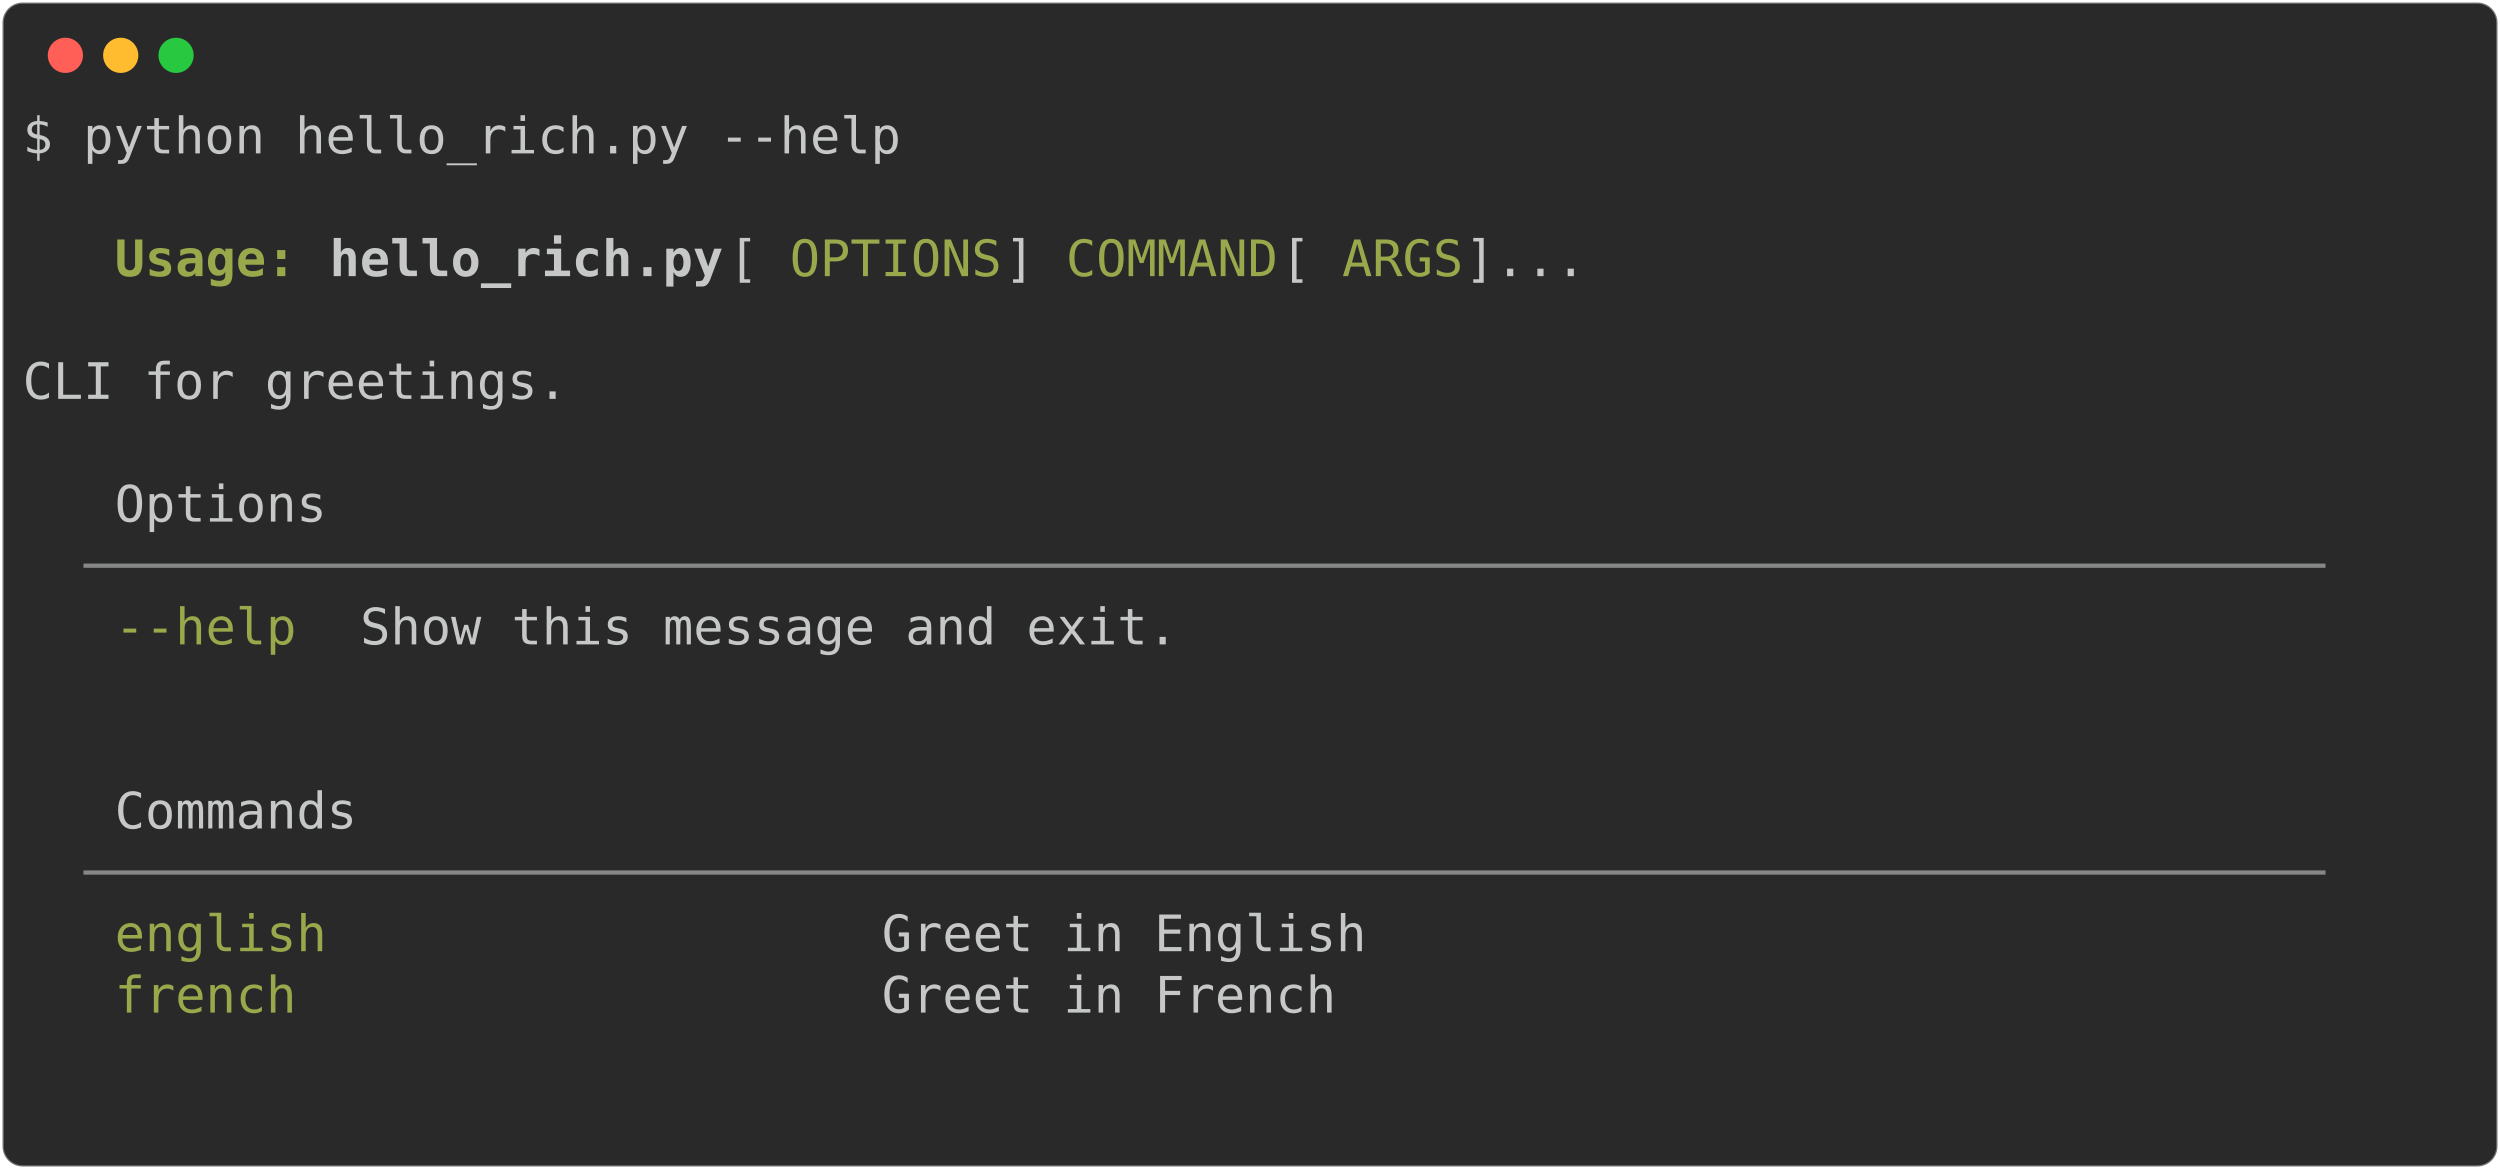
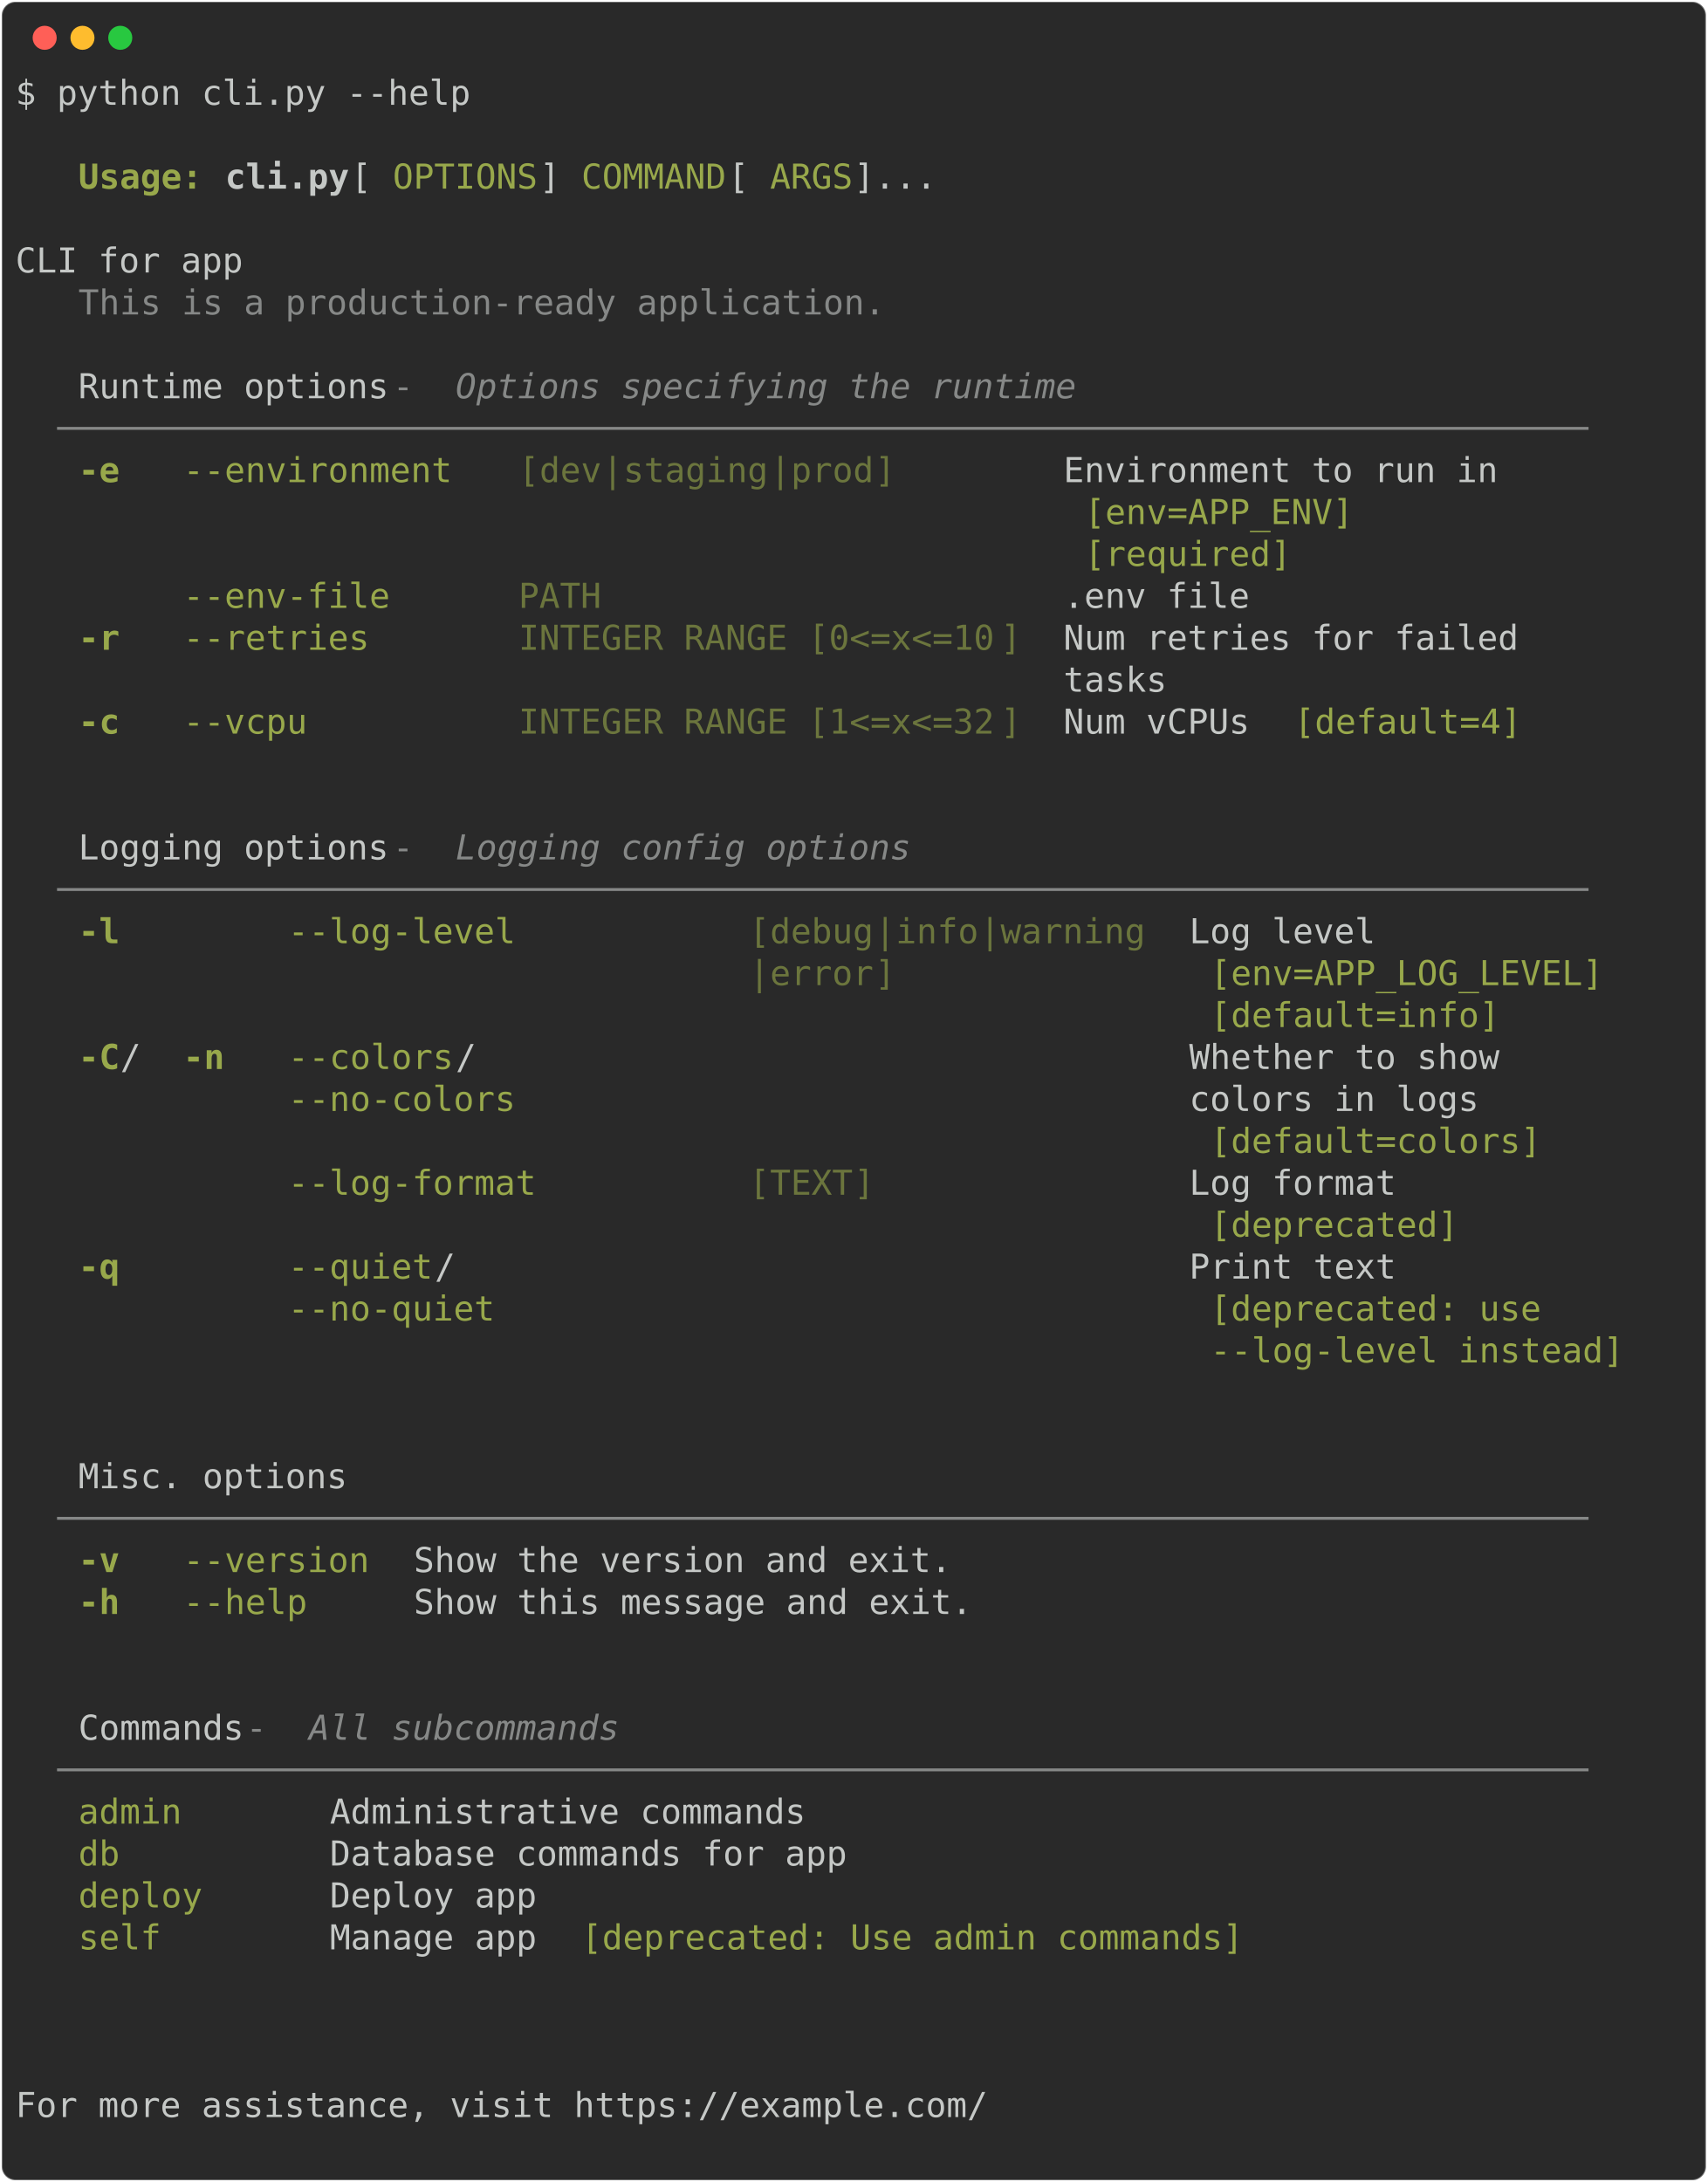
- <svg xmlns="http://www.w3.org/2000/svg" class="rich-terminal" viewBox="0 0 994 464.8">
+ <svg xmlns="http://www.w3.org/2000/svg" class="rich-terminal" viewBox="0 0 994 1270.0">
  <style>

    @font-face {
        font-family: "Fira Code";
        src: local("FiraCode-Regular"),
                url("https://cdnjs.cloudflare.com/ajax/libs/firacode/6.2.0/woff2/FiraCode-Regular.woff2") format("woff2"),
                url("https://cdnjs.cloudflare.com/ajax/libs/firacode/6.2.0/woff/FiraCode-Regular.woff") format("woff");
        font-style: normal;
        font-weight: 400;
    }
    @font-face {
        font-family: "Fira Code";
        src: local("FiraCode-Bold"),
                url("https://cdnjs.cloudflare.com/ajax/libs/firacode/6.2.0/woff2/FiraCode-Bold.woff2") format("woff2"),
                url("https://cdnjs.cloudflare.com/ajax/libs/firacode/6.2.0/woff/FiraCode-Bold.woff") format("woff");
        font-style: bold;
        font-weight: 700;
    }

-     .terminal-2832932548-matrix {
+     .terminal-2187523683-matrix {
        font-family: Fira Code, monospace;
        font-size: 20px;
        line-height: 24.4px;
        font-variant-east-asian: full-width;
    }

-     .terminal-2832932548-title {
+     .terminal-2187523683-title {
        font-size: 18px;
        font-weight: bold;
        font-family: arial;
    }

-     .terminal-2832932548-r1 { fill: #c5c8c6 }
- .terminal-2832932548-r2 { fill: #98a84b;font-weight: bold }
- .terminal-2832932548-r3 { fill: #c5c8c6;font-weight: bold }
- .terminal-2832932548-r4 { fill: #98a84b }
- .terminal-2832932548-r5 { fill: #868887 }
+     .terminal-2187523683-r1 { fill: #c5c8c6 }
+ .terminal-2187523683-r2 { fill: #98a84b;font-weight: bold }
+ .terminal-2187523683-r3 { fill: #c5c8c6;font-weight: bold }
+ .terminal-2187523683-r4 { fill: #98a84b }
+ .terminal-2187523683-r5 { fill: #868887 }
+ .terminal-2187523683-r6 { fill: #868887;font-style: italic; }
+ .terminal-2187523683-r7 { fill: #6b753d }
    </style>
  <defs>
-     <clipPath id="terminal-2832932548-clip-terminal">
-       <rect x="0" y="0" width="975.0" height="413.8" />
-     </clipPath>
-     <clipPath id="terminal-2832932548-line-0">
+     <clipPath id="terminal-2187523683-clip-terminal">
+       <rect x="0" y="0" width="975.0" height="1219.0" />
+     </clipPath>
+     <clipPath id="terminal-2187523683-line-0">
      <rect x="0" y="1.5" width="976" height="24.65" />
    </clipPath>
-     <clipPath id="terminal-2832932548-line-1">
+     <clipPath id="terminal-2187523683-line-1">
      <rect x="0" y="25.9" width="976" height="24.65" />
    </clipPath>
-     <clipPath id="terminal-2832932548-line-2">
+     <clipPath id="terminal-2187523683-line-2">
      <rect x="0" y="50.3" width="976" height="24.65" />
    </clipPath>
-     <clipPath id="terminal-2832932548-line-3">
+     <clipPath id="terminal-2187523683-line-3">
      <rect x="0" y="74.7" width="976" height="24.65" />
    </clipPath>
-     <clipPath id="terminal-2832932548-line-4">
+     <clipPath id="terminal-2187523683-line-4">
      <rect x="0" y="99.1" width="976" height="24.65" />
    </clipPath>
-     <clipPath id="terminal-2832932548-line-5">
+     <clipPath id="terminal-2187523683-line-5">
      <rect x="0" y="123.5" width="976" height="24.65" />
    </clipPath>
-     <clipPath id="terminal-2832932548-line-6">
+     <clipPath id="terminal-2187523683-line-6">
      <rect x="0" y="147.9" width="976" height="24.65" />
    </clipPath>
-     <clipPath id="terminal-2832932548-line-7">
+     <clipPath id="terminal-2187523683-line-7">
      <rect x="0" y="172.3" width="976" height="24.65" />
    </clipPath>
-     <clipPath id="terminal-2832932548-line-8">
+     <clipPath id="terminal-2187523683-line-8">
      <rect x="0" y="196.7" width="976" height="24.65" />
    </clipPath>
-     <clipPath id="terminal-2832932548-line-9">
+     <clipPath id="terminal-2187523683-line-9">
      <rect x="0" y="221.1" width="976" height="24.65" />
    </clipPath>
-     <clipPath id="terminal-2832932548-line-10">
+     <clipPath id="terminal-2187523683-line-10">
      <rect x="0" y="245.5" width="976" height="24.65" />
    </clipPath>
-     <clipPath id="terminal-2832932548-line-11">
+     <clipPath id="terminal-2187523683-line-11">
      <rect x="0" y="269.9" width="976" height="24.65" />
    </clipPath>
-     <clipPath id="terminal-2832932548-line-12">
+     <clipPath id="terminal-2187523683-line-12">
      <rect x="0" y="294.3" width="976" height="24.65" />
    </clipPath>
-     <clipPath id="terminal-2832932548-line-13">
+     <clipPath id="terminal-2187523683-line-13">
      <rect x="0" y="318.7" width="976" height="24.65" />
    </clipPath>
-     <clipPath id="terminal-2832932548-line-14">
+     <clipPath id="terminal-2187523683-line-14">
      <rect x="0" y="343.1" width="976" height="24.65" />
    </clipPath>
-     <clipPath id="terminal-2832932548-line-15">
+     <clipPath id="terminal-2187523683-line-15">
      <rect x="0" y="367.5" width="976" height="24.65" />
    </clipPath>
+     <clipPath id="terminal-2187523683-line-16">
+       <rect x="0" y="391.9" width="976" height="24.65" />
+     </clipPath>
+     <clipPath id="terminal-2187523683-line-17">
+       <rect x="0" y="416.3" width="976" height="24.65" />
+     </clipPath>
+     <clipPath id="terminal-2187523683-line-18">
+       <rect x="0" y="440.7" width="976" height="24.65" />
+     </clipPath>
+     <clipPath id="terminal-2187523683-line-19">
+       <rect x="0" y="465.1" width="976" height="24.65" />
+     </clipPath>
+     <clipPath id="terminal-2187523683-line-20">
+       <rect x="0" y="489.5" width="976" height="24.65" />
+     </clipPath>
+     <clipPath id="terminal-2187523683-line-21">
+       <rect x="0" y="513.9" width="976" height="24.65" />
+     </clipPath>
+     <clipPath id="terminal-2187523683-line-22">
+       <rect x="0" y="538.3" width="976" height="24.65" />
+     </clipPath>
+     <clipPath id="terminal-2187523683-line-23">
+       <rect x="0" y="562.7" width="976" height="24.65" />
+     </clipPath>
+     <clipPath id="terminal-2187523683-line-24">
+       <rect x="0" y="587.1" width="976" height="24.65" />
+     </clipPath>
+     <clipPath id="terminal-2187523683-line-25">
+       <rect x="0" y="611.5" width="976" height="24.65" />
+     </clipPath>
+     <clipPath id="terminal-2187523683-line-26">
+       <rect x="0" y="635.9" width="976" height="24.65" />
+     </clipPath>
+     <clipPath id="terminal-2187523683-line-27">
+       <rect x="0" y="660.3" width="976" height="24.65" />
+     </clipPath>
+     <clipPath id="terminal-2187523683-line-28">
+       <rect x="0" y="684.7" width="976" height="24.65" />
+     </clipPath>
+     <clipPath id="terminal-2187523683-line-29">
+       <rect x="0" y="709.1" width="976" height="24.65" />
+     </clipPath>
+     <clipPath id="terminal-2187523683-line-30">
+       <rect x="0" y="733.5" width="976" height="24.65" />
+     </clipPath>
+     <clipPath id="terminal-2187523683-line-31">
+       <rect x="0" y="757.9" width="976" height="24.65" />
+     </clipPath>
+     <clipPath id="terminal-2187523683-line-32">
+       <rect x="0" y="782.3" width="976" height="24.65" />
+     </clipPath>
+     <clipPath id="terminal-2187523683-line-33">
+       <rect x="0" y="806.7" width="976" height="24.65" />
+     </clipPath>
+     <clipPath id="terminal-2187523683-line-34">
+       <rect x="0" y="831.1" width="976" height="24.65" />
+     </clipPath>
+     <clipPath id="terminal-2187523683-line-35">
+       <rect x="0" y="855.5" width="976" height="24.65" />
+     </clipPath>
+     <clipPath id="terminal-2187523683-line-36">
+       <rect x="0" y="879.9" width="976" height="24.65" />
+     </clipPath>
+     <clipPath id="terminal-2187523683-line-37">
+       <rect x="0" y="904.3" width="976" height="24.65" />
+     </clipPath>
+     <clipPath id="terminal-2187523683-line-38">
+       <rect x="0" y="928.7" width="976" height="24.65" />
+     </clipPath>
+     <clipPath id="terminal-2187523683-line-39">
+       <rect x="0" y="953.1" width="976" height="24.65" />
+     </clipPath>
+     <clipPath id="terminal-2187523683-line-40">
+       <rect x="0" y="977.5" width="976" height="24.65" />
+     </clipPath>
+     <clipPath id="terminal-2187523683-line-41">
+       <rect x="0" y="1001.9" width="976" height="24.65" />
+     </clipPath>
+     <clipPath id="terminal-2187523683-line-42">
+       <rect x="0" y="1026.3" width="976" height="24.65" />
+     </clipPath>
+     <clipPath id="terminal-2187523683-line-43">
+       <rect x="0" y="1050.7" width="976" height="24.65" />
+     </clipPath>
+     <clipPath id="terminal-2187523683-line-44">
+       <rect x="0" y="1075.1" width="976" height="24.65" />
+     </clipPath>
+     <clipPath id="terminal-2187523683-line-45">
+       <rect x="0" y="1099.5" width="976" height="24.65" />
+     </clipPath>
+     <clipPath id="terminal-2187523683-line-46">
+       <rect x="0" y="1123.9" width="976" height="24.65" />
+     </clipPath>
+     <clipPath id="terminal-2187523683-line-47">
+       <rect x="0" y="1148.3" width="976" height="24.65" />
+     </clipPath>
+     <clipPath id="terminal-2187523683-line-48">
+       <rect x="0" y="1172.7" width="976" height="24.65" />
+     </clipPath>
  </defs>
-   <rect fill="#292929" stroke="rgba(255,255,255,0.35)" stroke-width="1" x="1" y="1" width="992" height="462.8" rx="8" />
+   <rect fill="#292929" stroke="rgba(255,255,255,0.35)" stroke-width="1" x="1" y="1" width="992" height="1268" rx="8" />
  <g transform="translate(26,22)">
    <circle cx="0" cy="0" r="7" fill="#ff5f57" />
    <circle cx="22" cy="0" r="7" fill="#febc2e" />
    <circle cx="44" cy="0" r="7" fill="#28c840" />
  </g>
-   <g transform="translate(9, 41)" clip-path="url(#terminal-2832932548-clip-terminal)">
-     <g class="terminal-2832932548-matrix">
-       <text class="terminal-2832932548-r1" x="0" y="20" textLength="353.8" clip-path="url(#terminal-2832932548-line-0)">$ python hello_rich.py --help</text>
-       <text class="terminal-2832932548-r1" x="976" y="20" textLength="12.2" clip-path="url(#terminal-2832932548-line-0)">
- </text>
-       <text class="terminal-2832932548-r1" x="976" y="44.4" textLength="12.2" clip-path="url(#terminal-2832932548-line-1)">
- </text>
-       <text class="terminal-2832932548-r2" x="36.6" y="68.8" textLength="73.2" clip-path="url(#terminal-2832932548-line-2)">Usage:</text>
-       <text class="terminal-2832932548-r3" x="122" y="68.8" textLength="158.6" clip-path="url(#terminal-2832932548-line-2)">hello_rich.py</text>
-       <text class="terminal-2832932548-r1" x="280.6" y="68.8" textLength="24.4" clip-path="url(#terminal-2832932548-line-2)"> [</text>
-       <text class="terminal-2832932548-r4" x="305" y="68.8" textLength="85.4" clip-path="url(#terminal-2832932548-line-2)">OPTIONS</text>
-       <text class="terminal-2832932548-r1" x="390.4" y="68.8" textLength="24.4" clip-path="url(#terminal-2832932548-line-2)">] </text>
-       <text class="terminal-2832932548-r4" x="414.8" y="68.8" textLength="85.4" clip-path="url(#terminal-2832932548-line-2)">COMMAND</text>
-       <text class="terminal-2832932548-r1" x="500.2" y="68.8" textLength="24.4" clip-path="url(#terminal-2832932548-line-2)"> [</text>
-       <text class="terminal-2832932548-r4" x="524.6" y="68.8" textLength="48.8" clip-path="url(#terminal-2832932548-line-2)">ARGS</text>
-       <text class="terminal-2832932548-r1" x="573.4" y="68.8" textLength="402.6" clip-path="url(#terminal-2832932548-line-2)">]...                             </text>
-       <text class="terminal-2832932548-r1" x="976" y="68.8" textLength="12.2" clip-path="url(#terminal-2832932548-line-2)">
- </text>
-       <text class="terminal-2832932548-r1" x="976" y="93.2" textLength="12.2" clip-path="url(#terminal-2832932548-line-3)">
- </text>
-       <text class="terminal-2832932548-r1" x="0" y="117.6" textLength="976" clip-path="url(#terminal-2832932548-line-4)">   CLI for greetings.                                                           </text>
-       <text class="terminal-2832932548-r1" x="976" y="117.6" textLength="12.2" clip-path="url(#terminal-2832932548-line-4)">
- </text>
-       <text class="terminal-2832932548-r1" x="976" y="142" textLength="12.2" clip-path="url(#terminal-2832932548-line-5)">
- </text>
-       <text class="terminal-2832932548-r1" x="36.6" y="166.4" textLength="85.4" clip-path="url(#terminal-2832932548-line-6)">Options</text>
-       <text class="terminal-2832932548-r1" x="976" y="166.4" textLength="12.2" clip-path="url(#terminal-2832932548-line-6)">
- </text>
-       <text class="terminal-2832932548-r5" x="24.4" y="190.8" textLength="927.2" clip-path="url(#terminal-2832932548-line-7)"> ────────────────────────────────────────────────────────────────────────── </text>
-       <text class="terminal-2832932548-r1" x="976" y="190.8" textLength="12.2" clip-path="url(#terminal-2832932548-line-7)">
- </text>
-       <text class="terminal-2832932548-r4" x="36.6" y="215.2" textLength="73.2" clip-path="url(#terminal-2832932548-line-8)">--help</text>
-       <text class="terminal-2832932548-r1" x="134.2" y="215.2" textLength="805.2" clip-path="url(#terminal-2832932548-line-8)"> Show this message and exit.                                      </text>
-       <text class="terminal-2832932548-r1" x="976" y="215.2" textLength="12.2" clip-path="url(#terminal-2832932548-line-8)">
- </text>
-       <text class="terminal-2832932548-r1" x="976" y="239.6" textLength="12.2" clip-path="url(#terminal-2832932548-line-9)">
- </text>
-       <text class="terminal-2832932548-r1" x="976" y="264" textLength="12.2" clip-path="url(#terminal-2832932548-line-10)">
- </text>
-       <text class="terminal-2832932548-r1" x="36.6" y="288.4" textLength="97.6" clip-path="url(#terminal-2832932548-line-11)">Commands</text>
-       <text class="terminal-2832932548-r1" x="976" y="288.4" textLength="12.2" clip-path="url(#terminal-2832932548-line-11)">
- </text>
-       <text class="terminal-2832932548-r5" x="24.4" y="312.8" textLength="927.2" clip-path="url(#terminal-2832932548-line-12)"> ────────────────────────────────────────────────────────────────────────── </text>
-       <text class="terminal-2832932548-r1" x="976" y="312.8" textLength="12.2" clip-path="url(#terminal-2832932548-line-12)">
- </text>
-       <text class="terminal-2832932548-r4" x="36.6" y="337.2" textLength="280.6" clip-path="url(#terminal-2832932548-line-13)">english                </text>
-       <text class="terminal-2832932548-r1" x="341.6" y="337.2" textLength="597.8" clip-path="url(#terminal-2832932548-line-13)"> Greet in English                                </text>
-       <text class="terminal-2832932548-r1" x="976" y="337.2" textLength="12.2" clip-path="url(#terminal-2832932548-line-13)">
- </text>
-       <text class="terminal-2832932548-r4" x="36.6" y="361.6" textLength="280.6" clip-path="url(#terminal-2832932548-line-14)">french                 </text>
-       <text class="terminal-2832932548-r1" x="341.6" y="361.6" textLength="597.8" clip-path="url(#terminal-2832932548-line-14)"> Greet in French                                 </text>
-       <text class="terminal-2832932548-r1" x="976" y="361.6" textLength="12.2" clip-path="url(#terminal-2832932548-line-14)">
- </text>
-       <text class="terminal-2832932548-r1" x="976" y="386" textLength="12.2" clip-path="url(#terminal-2832932548-line-15)">
- </text>
-       <text class="terminal-2832932548-r1" x="976" y="410.4" textLength="12.2" clip-path="url(#terminal-2832932548-line-16)">
+   <g transform="translate(9, 41)" clip-path="url(#terminal-2187523683-clip-terminal)">
+     <g class="terminal-2187523683-matrix">
+       <text class="terminal-2187523683-r1" x="0" y="20" textLength="268.4" clip-path="url(#terminal-2187523683-line-0)">$ python cli.py --help</text>
+       <text class="terminal-2187523683-r1" x="976" y="20" textLength="12.2" clip-path="url(#terminal-2187523683-line-0)">
+ </text>
+       <text class="terminal-2187523683-r1" x="976" y="44.4" textLength="12.2" clip-path="url(#terminal-2187523683-line-1)">
+ </text>
+       <text class="terminal-2187523683-r2" x="36.6" y="68.8" textLength="73.2" clip-path="url(#terminal-2187523683-line-2)">Usage:</text>
+       <text class="terminal-2187523683-r3" x="122" y="68.8" textLength="73.2" clip-path="url(#terminal-2187523683-line-2)">cli.py</text>
+       <text class="terminal-2187523683-r1" x="195.2" y="68.8" textLength="24.4" clip-path="url(#terminal-2187523683-line-2)"> [</text>
+       <text class="terminal-2187523683-r4" x="219.6" y="68.8" textLength="85.4" clip-path="url(#terminal-2187523683-line-2)">OPTIONS</text>
+       <text class="terminal-2187523683-r1" x="305" y="68.8" textLength="24.4" clip-path="url(#terminal-2187523683-line-2)">] </text>
+       <text class="terminal-2187523683-r4" x="329.4" y="68.8" textLength="85.4" clip-path="url(#terminal-2187523683-line-2)">COMMAND</text>
+       <text class="terminal-2187523683-r1" x="414.8" y="68.8" textLength="24.4" clip-path="url(#terminal-2187523683-line-2)"> [</text>
+       <text class="terminal-2187523683-r4" x="439.2" y="68.8" textLength="48.8" clip-path="url(#terminal-2187523683-line-2)">ARGS</text>
+       <text class="terminal-2187523683-r1" x="488" y="68.8" textLength="488" clip-path="url(#terminal-2187523683-line-2)">]...                                    </text>
+       <text class="terminal-2187523683-r1" x="976" y="68.8" textLength="12.2" clip-path="url(#terminal-2187523683-line-2)">
+ </text>
+       <text class="terminal-2187523683-r1" x="976" y="93.2" textLength="12.2" clip-path="url(#terminal-2187523683-line-3)">
+ </text>
+       <text class="terminal-2187523683-r1" x="0" y="117.6" textLength="976" clip-path="url(#terminal-2187523683-line-4)">   CLI for app                                                                  </text>
+       <text class="terminal-2187523683-r1" x="976" y="117.6" textLength="12.2" clip-path="url(#terminal-2187523683-line-4)">
+ </text>
+       <text class="terminal-2187523683-r5" x="36.6" y="142" textLength="475.8" clip-path="url(#terminal-2187523683-line-5)">This is a production-ready application.</text>
+       <text class="terminal-2187523683-r1" x="976" y="142" textLength="12.2" clip-path="url(#terminal-2187523683-line-5)">
+ </text>
+       <text class="terminal-2187523683-r1" x="976" y="166.4" textLength="12.2" clip-path="url(#terminal-2187523683-line-6)">
+ </text>
+       <text class="terminal-2187523683-r1" x="36.6" y="190.8" textLength="183" clip-path="url(#terminal-2187523683-line-7)">Runtime options</text>
+       <text class="terminal-2187523683-r5" x="219.6" y="190.8" textLength="36.6" clip-path="url(#terminal-2187523683-line-7)"> - </text>
+       <text class="terminal-2187523683-r6" x="256.2" y="190.8" textLength="366" clip-path="url(#terminal-2187523683-line-7)">Options specifying the runtime</text>
+       <text class="terminal-2187523683-r1" x="976" y="190.8" textLength="12.2" clip-path="url(#terminal-2187523683-line-7)">
+ </text>
+       <text class="terminal-2187523683-r5" x="24.4" y="215.2" textLength="927.2" clip-path="url(#terminal-2187523683-line-8)"> ────────────────────────────────────────────────────────────────────────── </text>
+       <text class="terminal-2187523683-r1" x="976" y="215.2" textLength="12.2" clip-path="url(#terminal-2187523683-line-8)">
+ </text>
+       <text class="terminal-2187523683-r2" x="36.6" y="239.6" textLength="24.4" clip-path="url(#terminal-2187523683-line-9)">-e</text>
+       <text class="terminal-2187523683-r4" x="97.6" y="239.6" textLength="158.6" clip-path="url(#terminal-2187523683-line-9)">--environment</text>
+       <text class="terminal-2187523683-r7" x="292.8" y="239.6" textLength="12.2" clip-path="url(#terminal-2187523683-line-9)">[</text>
+       <text class="terminal-2187523683-r7" x="305" y="239.6" textLength="36.6" clip-path="url(#terminal-2187523683-line-9)">dev</text>
+       <text class="terminal-2187523683-r7" x="341.6" y="239.6" textLength="12.2" clip-path="url(#terminal-2187523683-line-9)">|</text>
+       <text class="terminal-2187523683-r7" x="353.8" y="239.6" textLength="85.4" clip-path="url(#terminal-2187523683-line-9)">staging</text>
+       <text class="terminal-2187523683-r7" x="439.2" y="239.6" textLength="12.2" clip-path="url(#terminal-2187523683-line-9)">|</text>
+       <text class="terminal-2187523683-r7" x="451.4" y="239.6" textLength="48.8" clip-path="url(#terminal-2187523683-line-9)">prod</text>
+       <text class="terminal-2187523683-r7" x="500.2" y="239.6" textLength="12.2" clip-path="url(#terminal-2187523683-line-9)">]</text>
+       <text class="terminal-2187523683-r1" x="610" y="239.6" textLength="329.4" clip-path="url(#terminal-2187523683-line-9)"> Environment to run in     </text>
+       <text class="terminal-2187523683-r1" x="976" y="239.6" textLength="12.2" clip-path="url(#terminal-2187523683-line-9)">
+ </text>
+       <text class="terminal-2187523683-r4" x="622.2" y="264" textLength="256.2" clip-path="url(#terminal-2187523683-line-10)">[env=APP_ENV]        </text>
+       <text class="terminal-2187523683-r1" x="976" y="264" textLength="12.2" clip-path="url(#terminal-2187523683-line-10)">
+ </text>
+       <text class="terminal-2187523683-r4" x="622.2" y="288.4" textLength="256.2" clip-path="url(#terminal-2187523683-line-11)">[required]           </text>
+       <text class="terminal-2187523683-r1" x="976" y="288.4" textLength="12.2" clip-path="url(#terminal-2187523683-line-11)">
+ </text>
+       <text class="terminal-2187523683-r4" x="97.6" y="312.8" textLength="158.6" clip-path="url(#terminal-2187523683-line-12)">--env-file   </text>
+       <text class="terminal-2187523683-r7" x="292.8" y="312.8" textLength="292.8" clip-path="url(#terminal-2187523683-line-12)">PATH                    </text>
+       <text class="terminal-2187523683-r1" x="610" y="312.8" textLength="329.4" clip-path="url(#terminal-2187523683-line-12)"> .env file                 </text>
+       <text class="terminal-2187523683-r1" x="976" y="312.8" textLength="12.2" clip-path="url(#terminal-2187523683-line-12)">
+ </text>
+       <text class="terminal-2187523683-r2" x="36.6" y="337.2" textLength="24.4" clip-path="url(#terminal-2187523683-line-13)">-r</text>
+       <text class="terminal-2187523683-r4" x="97.6" y="337.2" textLength="158.6" clip-path="url(#terminal-2187523683-line-13)">--retries    </text>
+       <text class="terminal-2187523683-r7" x="292.8" y="337.2" textLength="280.6" clip-path="url(#terminal-2187523683-line-13)">INTEGER RANGE [0&lt;=x&lt;=10</text>
+       <text class="terminal-2187523683-r7" x="573.4" y="337.2" textLength="12.2" clip-path="url(#terminal-2187523683-line-13)">]</text>
+       <text class="terminal-2187523683-r1" x="610" y="337.2" textLength="329.4" clip-path="url(#terminal-2187523683-line-13)"> Num retries for failed    </text>
+       <text class="terminal-2187523683-r1" x="976" y="337.2" textLength="12.2" clip-path="url(#terminal-2187523683-line-13)">
+ </text>
+       <text class="terminal-2187523683-r1" x="610" y="361.6" textLength="329.4" clip-path="url(#terminal-2187523683-line-14)"> tasks                     </text>
+       <text class="terminal-2187523683-r1" x="976" y="361.6" textLength="12.2" clip-path="url(#terminal-2187523683-line-14)">
+ </text>
+       <text class="terminal-2187523683-r2" x="36.6" y="386" textLength="24.4" clip-path="url(#terminal-2187523683-line-15)">-c</text>
+       <text class="terminal-2187523683-r4" x="97.6" y="386" textLength="158.6" clip-path="url(#terminal-2187523683-line-15)">--vcpu       </text>
+       <text class="terminal-2187523683-r7" x="292.8" y="386" textLength="280.6" clip-path="url(#terminal-2187523683-line-15)">INTEGER RANGE [1&lt;=x&lt;=32</text>
+       <text class="terminal-2187523683-r7" x="573.4" y="386" textLength="12.2" clip-path="url(#terminal-2187523683-line-15)">]</text>
+       <text class="terminal-2187523683-r1" x="610" y="386" textLength="134.2" clip-path="url(#terminal-2187523683-line-15)"> Num vCPUs </text>
+       <text class="terminal-2187523683-r4" x="744.2" y="386" textLength="134.2" clip-path="url(#terminal-2187523683-line-15)">[default=4]</text>
+       <text class="terminal-2187523683-r1" x="976" y="386" textLength="12.2" clip-path="url(#terminal-2187523683-line-15)">
+ </text>
+       <text class="terminal-2187523683-r1" x="976" y="410.4" textLength="12.2" clip-path="url(#terminal-2187523683-line-16)">
+ </text>
+       <text class="terminal-2187523683-r1" x="976" y="434.8" textLength="12.2" clip-path="url(#terminal-2187523683-line-17)">
+ </text>
+       <text class="terminal-2187523683-r1" x="36.6" y="459.2" textLength="183" clip-path="url(#terminal-2187523683-line-18)">Logging options</text>
+       <text class="terminal-2187523683-r5" x="219.6" y="459.2" textLength="36.6" clip-path="url(#terminal-2187523683-line-18)"> - </text>
+       <text class="terminal-2187523683-r6" x="256.2" y="459.2" textLength="268.4" clip-path="url(#terminal-2187523683-line-18)">Logging config options</text>
+       <text class="terminal-2187523683-r1" x="976" y="459.2" textLength="12.2" clip-path="url(#terminal-2187523683-line-18)">
+ </text>
+       <text class="terminal-2187523683-r5" x="24.4" y="483.6" textLength="927.2" clip-path="url(#terminal-2187523683-line-19)"> ────────────────────────────────────────────────────────────────────────── </text>
+       <text class="terminal-2187523683-r1" x="976" y="483.6" textLength="12.2" clip-path="url(#terminal-2187523683-line-19)">
+ </text>
+       <text class="terminal-2187523683-r2" x="36.6" y="508" textLength="85.4" clip-path="url(#terminal-2187523683-line-20)">-l     </text>
+       <text class="terminal-2187523683-r4" x="158.6" y="508" textLength="231.8" clip-path="url(#terminal-2187523683-line-20)">--log-level        </text>
+       <text class="terminal-2187523683-r7" x="427" y="508" textLength="12.2" clip-path="url(#terminal-2187523683-line-20)">[</text>
+       <text class="terminal-2187523683-r7" x="439.2" y="508" textLength="61" clip-path="url(#terminal-2187523683-line-20)">debug</text>
+       <text class="terminal-2187523683-r7" x="500.2" y="508" textLength="12.2" clip-path="url(#terminal-2187523683-line-20)">|</text>
+       <text class="terminal-2187523683-r7" x="512.4" y="508" textLength="48.8" clip-path="url(#terminal-2187523683-line-20)">info</text>
+       <text class="terminal-2187523683-r7" x="561.2" y="508" textLength="12.2" clip-path="url(#terminal-2187523683-line-20)">|</text>
+       <text class="terminal-2187523683-r7" x="573.4" y="508" textLength="85.4" clip-path="url(#terminal-2187523683-line-20)">warning</text>
+       <text class="terminal-2187523683-r1" x="683.2" y="508" textLength="256.2" clip-path="url(#terminal-2187523683-line-20)"> Log level           </text>
+       <text class="terminal-2187523683-r1" x="976" y="508" textLength="12.2" clip-path="url(#terminal-2187523683-line-20)">
+ </text>
+       <text class="terminal-2187523683-r7" x="427" y="532.4" textLength="12.2" clip-path="url(#terminal-2187523683-line-21)">|</text>
+       <text class="terminal-2187523683-r7" x="439.2" y="532.4" textLength="61" clip-path="url(#terminal-2187523683-line-21)">error</text>
+       <text class="terminal-2187523683-r7" x="500.2" y="532.4" textLength="12.2" clip-path="url(#terminal-2187523683-line-21)">]</text>
+       <text class="terminal-2187523683-r4" x="695.4" y="532.4" textLength="231.8" clip-path="url(#terminal-2187523683-line-21)">[env=APP_LOG_LEVEL]</text>
+       <text class="terminal-2187523683-r1" x="976" y="532.4" textLength="12.2" clip-path="url(#terminal-2187523683-line-21)">
+ </text>
+       <text class="terminal-2187523683-r4" x="695.4" y="556.8" textLength="231.8" clip-path="url(#terminal-2187523683-line-22)">[default=info]     </text>
+       <text class="terminal-2187523683-r1" x="976" y="556.8" textLength="12.2" clip-path="url(#terminal-2187523683-line-22)">
+ </text>
+       <text class="terminal-2187523683-r2" x="36.6" y="581.2" textLength="24.4" clip-path="url(#terminal-2187523683-line-23)">-C</text>
+       <text class="terminal-2187523683-r1" x="61" y="581.2" textLength="36.6" clip-path="url(#terminal-2187523683-line-23)"> / </text>
+       <text class="terminal-2187523683-r2" x="97.6" y="581.2" textLength="24.4" clip-path="url(#terminal-2187523683-line-23)">-n</text>
+       <text class="terminal-2187523683-r4" x="158.6" y="581.2" textLength="97.6" clip-path="url(#terminal-2187523683-line-23)">--colors</text>
+       <text class="terminal-2187523683-r1" x="256.2" y="581.2" textLength="146.4" clip-path="url(#terminal-2187523683-line-23)"> /          </text>
+       <text class="terminal-2187523683-r1" x="683.2" y="581.2" textLength="256.2" clip-path="url(#terminal-2187523683-line-23)"> Whether to show     </text>
+       <text class="terminal-2187523683-r1" x="976" y="581.2" textLength="12.2" clip-path="url(#terminal-2187523683-line-23)">
+ </text>
+       <text class="terminal-2187523683-r4" x="158.6" y="605.6" textLength="134.2" clip-path="url(#terminal-2187523683-line-24)">--no-colors</text>
+       <text class="terminal-2187523683-r1" x="683.2" y="605.6" textLength="256.2" clip-path="url(#terminal-2187523683-line-24)"> colors in logs      </text>
+       <text class="terminal-2187523683-r1" x="976" y="605.6" textLength="12.2" clip-path="url(#terminal-2187523683-line-24)">
+ </text>
+       <text class="terminal-2187523683-r4" x="695.4" y="630" textLength="244" clip-path="url(#terminal-2187523683-line-25)">[default=colors]    </text>
+       <text class="terminal-2187523683-r1" x="976" y="630" textLength="12.2" clip-path="url(#terminal-2187523683-line-25)">
+ </text>
+       <text class="terminal-2187523683-r4" x="158.6" y="654.4" textLength="231.8" clip-path="url(#terminal-2187523683-line-26)">--log-format       </text>
+       <text class="terminal-2187523683-r7" x="427" y="654.4" textLength="12.2" clip-path="url(#terminal-2187523683-line-26)">[</text>
+       <text class="terminal-2187523683-r7" x="439.2" y="654.4" textLength="48.8" clip-path="url(#terminal-2187523683-line-26)">TEXT</text>
+       <text class="terminal-2187523683-r7" x="488" y="654.4" textLength="12.2" clip-path="url(#terminal-2187523683-line-26)">]</text>
+       <text class="terminal-2187523683-r1" x="683.2" y="654.4" textLength="256.2" clip-path="url(#terminal-2187523683-line-26)"> Log format          </text>
+       <text class="terminal-2187523683-r1" x="976" y="654.4" textLength="12.2" clip-path="url(#terminal-2187523683-line-26)">
+ </text>
+       <text class="terminal-2187523683-r4" x="695.4" y="678.8" textLength="146.4" clip-path="url(#terminal-2187523683-line-27)">[deprecated]</text>
+       <text class="terminal-2187523683-r1" x="976" y="678.8" textLength="12.2" clip-path="url(#terminal-2187523683-line-27)">
+ </text>
+       <text class="terminal-2187523683-r2" x="36.6" y="703.2" textLength="85.4" clip-path="url(#terminal-2187523683-line-28)">-q     </text>
+       <text class="terminal-2187523683-r4" x="158.6" y="703.2" textLength="85.4" clip-path="url(#terminal-2187523683-line-28)">--quiet</text>
+       <text class="terminal-2187523683-r1" x="244" y="703.2" textLength="158.6" clip-path="url(#terminal-2187523683-line-28)"> /           </text>
+       <text class="terminal-2187523683-r1" x="683.2" y="703.2" textLength="256.2" clip-path="url(#terminal-2187523683-line-28)"> Print text          </text>
+       <text class="terminal-2187523683-r1" x="976" y="703.2" textLength="12.2" clip-path="url(#terminal-2187523683-line-28)">
+ </text>
+       <text class="terminal-2187523683-r4" x="158.6" y="727.6" textLength="122" clip-path="url(#terminal-2187523683-line-29)">--no-quiet</text>
+       <text class="terminal-2187523683-r4" x="695.4" y="727.6" textLength="244" clip-path="url(#terminal-2187523683-line-29)">[deprecated: use    </text>
+       <text class="terminal-2187523683-r1" x="976" y="727.6" textLength="12.2" clip-path="url(#terminal-2187523683-line-29)">
+ </text>
+       <text class="terminal-2187523683-r4" x="695.4" y="752" textLength="244" clip-path="url(#terminal-2187523683-line-30)">--log-level instead]</text>
+       <text class="terminal-2187523683-r1" x="976" y="752" textLength="12.2" clip-path="url(#terminal-2187523683-line-30)">
+ </text>
+       <text class="terminal-2187523683-r1" x="976" y="776.4" textLength="12.2" clip-path="url(#terminal-2187523683-line-31)">
+ </text>
+       <text class="terminal-2187523683-r1" x="976" y="800.8" textLength="12.2" clip-path="url(#terminal-2187523683-line-32)">
+ </text>
+       <text class="terminal-2187523683-r1" x="36.6" y="825.2" textLength="158.6" clip-path="url(#terminal-2187523683-line-33)">Misc. options</text>
+       <text class="terminal-2187523683-r1" x="976" y="825.2" textLength="12.2" clip-path="url(#terminal-2187523683-line-33)">
+ </text>
+       <text class="terminal-2187523683-r5" x="24.4" y="849.6" textLength="927.2" clip-path="url(#terminal-2187523683-line-34)"> ────────────────────────────────────────────────────────────────────────── </text>
+       <text class="terminal-2187523683-r1" x="976" y="849.6" textLength="12.2" clip-path="url(#terminal-2187523683-line-34)">
+ </text>
+       <text class="terminal-2187523683-r2" x="36.6" y="874" textLength="24.4" clip-path="url(#terminal-2187523683-line-35)">-v</text>
+       <text class="terminal-2187523683-r4" x="97.6" y="874" textLength="109.8" clip-path="url(#terminal-2187523683-line-35)">--version</text>
+       <text class="terminal-2187523683-r1" x="231.8" y="874" textLength="707.6" clip-path="url(#terminal-2187523683-line-35)"> Show the version and exit.                               </text>
+       <text class="terminal-2187523683-r1" x="976" y="874" textLength="12.2" clip-path="url(#terminal-2187523683-line-35)">
+ </text>
+       <text class="terminal-2187523683-r2" x="36.6" y="898.4" textLength="24.4" clip-path="url(#terminal-2187523683-line-36)">-h</text>
+       <text class="terminal-2187523683-r4" x="97.6" y="898.4" textLength="109.8" clip-path="url(#terminal-2187523683-line-36)">--help   </text>
+       <text class="terminal-2187523683-r1" x="231.8" y="898.4" textLength="707.6" clip-path="url(#terminal-2187523683-line-36)"> Show this message and exit.                              </text>
+       <text class="terminal-2187523683-r1" x="976" y="898.4" textLength="12.2" clip-path="url(#terminal-2187523683-line-36)">
+ </text>
+       <text class="terminal-2187523683-r1" x="976" y="922.8" textLength="12.2" clip-path="url(#terminal-2187523683-line-37)">
+ </text>
+       <text class="terminal-2187523683-r1" x="976" y="947.2" textLength="12.2" clip-path="url(#terminal-2187523683-line-38)">
+ </text>
+       <text class="terminal-2187523683-r1" x="36.6" y="971.6" textLength="97.6" clip-path="url(#terminal-2187523683-line-39)">Commands</text>
+       <text class="terminal-2187523683-r5" x="134.2" y="971.6" textLength="36.6" clip-path="url(#terminal-2187523683-line-39)"> - </text>
+       <text class="terminal-2187523683-r6" x="170.8" y="971.6" textLength="183" clip-path="url(#terminal-2187523683-line-39)">All subcommands</text>
+       <text class="terminal-2187523683-r1" x="976" y="971.6" textLength="12.2" clip-path="url(#terminal-2187523683-line-39)">
+ </text>
+       <text class="terminal-2187523683-r5" x="24.4" y="996" textLength="927.2" clip-path="url(#terminal-2187523683-line-40)"> ────────────────────────────────────────────────────────────────────────── </text>
+       <text class="terminal-2187523683-r1" x="976" y="996" textLength="12.2" clip-path="url(#terminal-2187523683-line-40)">
+ </text>
+       <text class="terminal-2187523683-r4" x="36.6" y="1020.4" textLength="122" clip-path="url(#terminal-2187523683-line-41)">admin     </text>
+       <text class="terminal-2187523683-r1" x="183" y="1020.4" textLength="756.4" clip-path="url(#terminal-2187523683-line-41)"> Administrative commands                                      </text>
+       <text class="terminal-2187523683-r1" x="976" y="1020.4" textLength="12.2" clip-path="url(#terminal-2187523683-line-41)">
+ </text>
+       <text class="terminal-2187523683-r4" x="36.6" y="1044.8" textLength="122" clip-path="url(#terminal-2187523683-line-42)">db        </text>
+       <text class="terminal-2187523683-r1" x="183" y="1044.8" textLength="756.4" clip-path="url(#terminal-2187523683-line-42)"> Database commands for app                                    </text>
+       <text class="terminal-2187523683-r1" x="976" y="1044.8" textLength="12.2" clip-path="url(#terminal-2187523683-line-42)">
+ </text>
+       <text class="terminal-2187523683-r4" x="36.6" y="1069.2" textLength="122" clip-path="url(#terminal-2187523683-line-43)">deploy    </text>
+       <text class="terminal-2187523683-r1" x="183" y="1069.2" textLength="756.4" clip-path="url(#terminal-2187523683-line-43)"> Deploy app                                                   </text>
+       <text class="terminal-2187523683-r1" x="976" y="1069.2" textLength="12.2" clip-path="url(#terminal-2187523683-line-43)">
+ </text>
+       <text class="terminal-2187523683-r4" x="36.6" y="1093.6" textLength="122" clip-path="url(#terminal-2187523683-line-44)">self      </text>
+       <text class="terminal-2187523683-r1" x="183" y="1093.6" textLength="146.4" clip-path="url(#terminal-2187523683-line-44)"> Manage app </text>
+       <text class="terminal-2187523683-r4" x="329.4" y="1093.6" textLength="390.4" clip-path="url(#terminal-2187523683-line-44)">[deprecated: Use admin commands]</text>
+       <text class="terminal-2187523683-r1" x="976" y="1093.6" textLength="12.2" clip-path="url(#terminal-2187523683-line-44)">
+ </text>
+       <text class="terminal-2187523683-r1" x="976" y="1118" textLength="12.2" clip-path="url(#terminal-2187523683-line-45)">
+ </text>
+       <text class="terminal-2187523683-r1" x="976" y="1142.4" textLength="12.2" clip-path="url(#terminal-2187523683-line-46)">
+ </text>
+       <text class="terminal-2187523683-r1" x="976" y="1166.8" textLength="12.2" clip-path="url(#terminal-2187523683-line-47)">
+ </text>
+       <text class="terminal-2187523683-r1" x="0" y="1191.2" textLength="976" clip-path="url(#terminal-2187523683-line-48)"> For more assistance, visit https://example.com/                                </text>
+       <text class="terminal-2187523683-r1" x="976" y="1191.2" textLength="12.2" clip-path="url(#terminal-2187523683-line-48)">
+ </text>
+       <text class="terminal-2187523683-r1" x="976" y="1215.6" textLength="12.2" clip-path="url(#terminal-2187523683-line-49)">
</text>
    </g>
  </g>
</svg>
